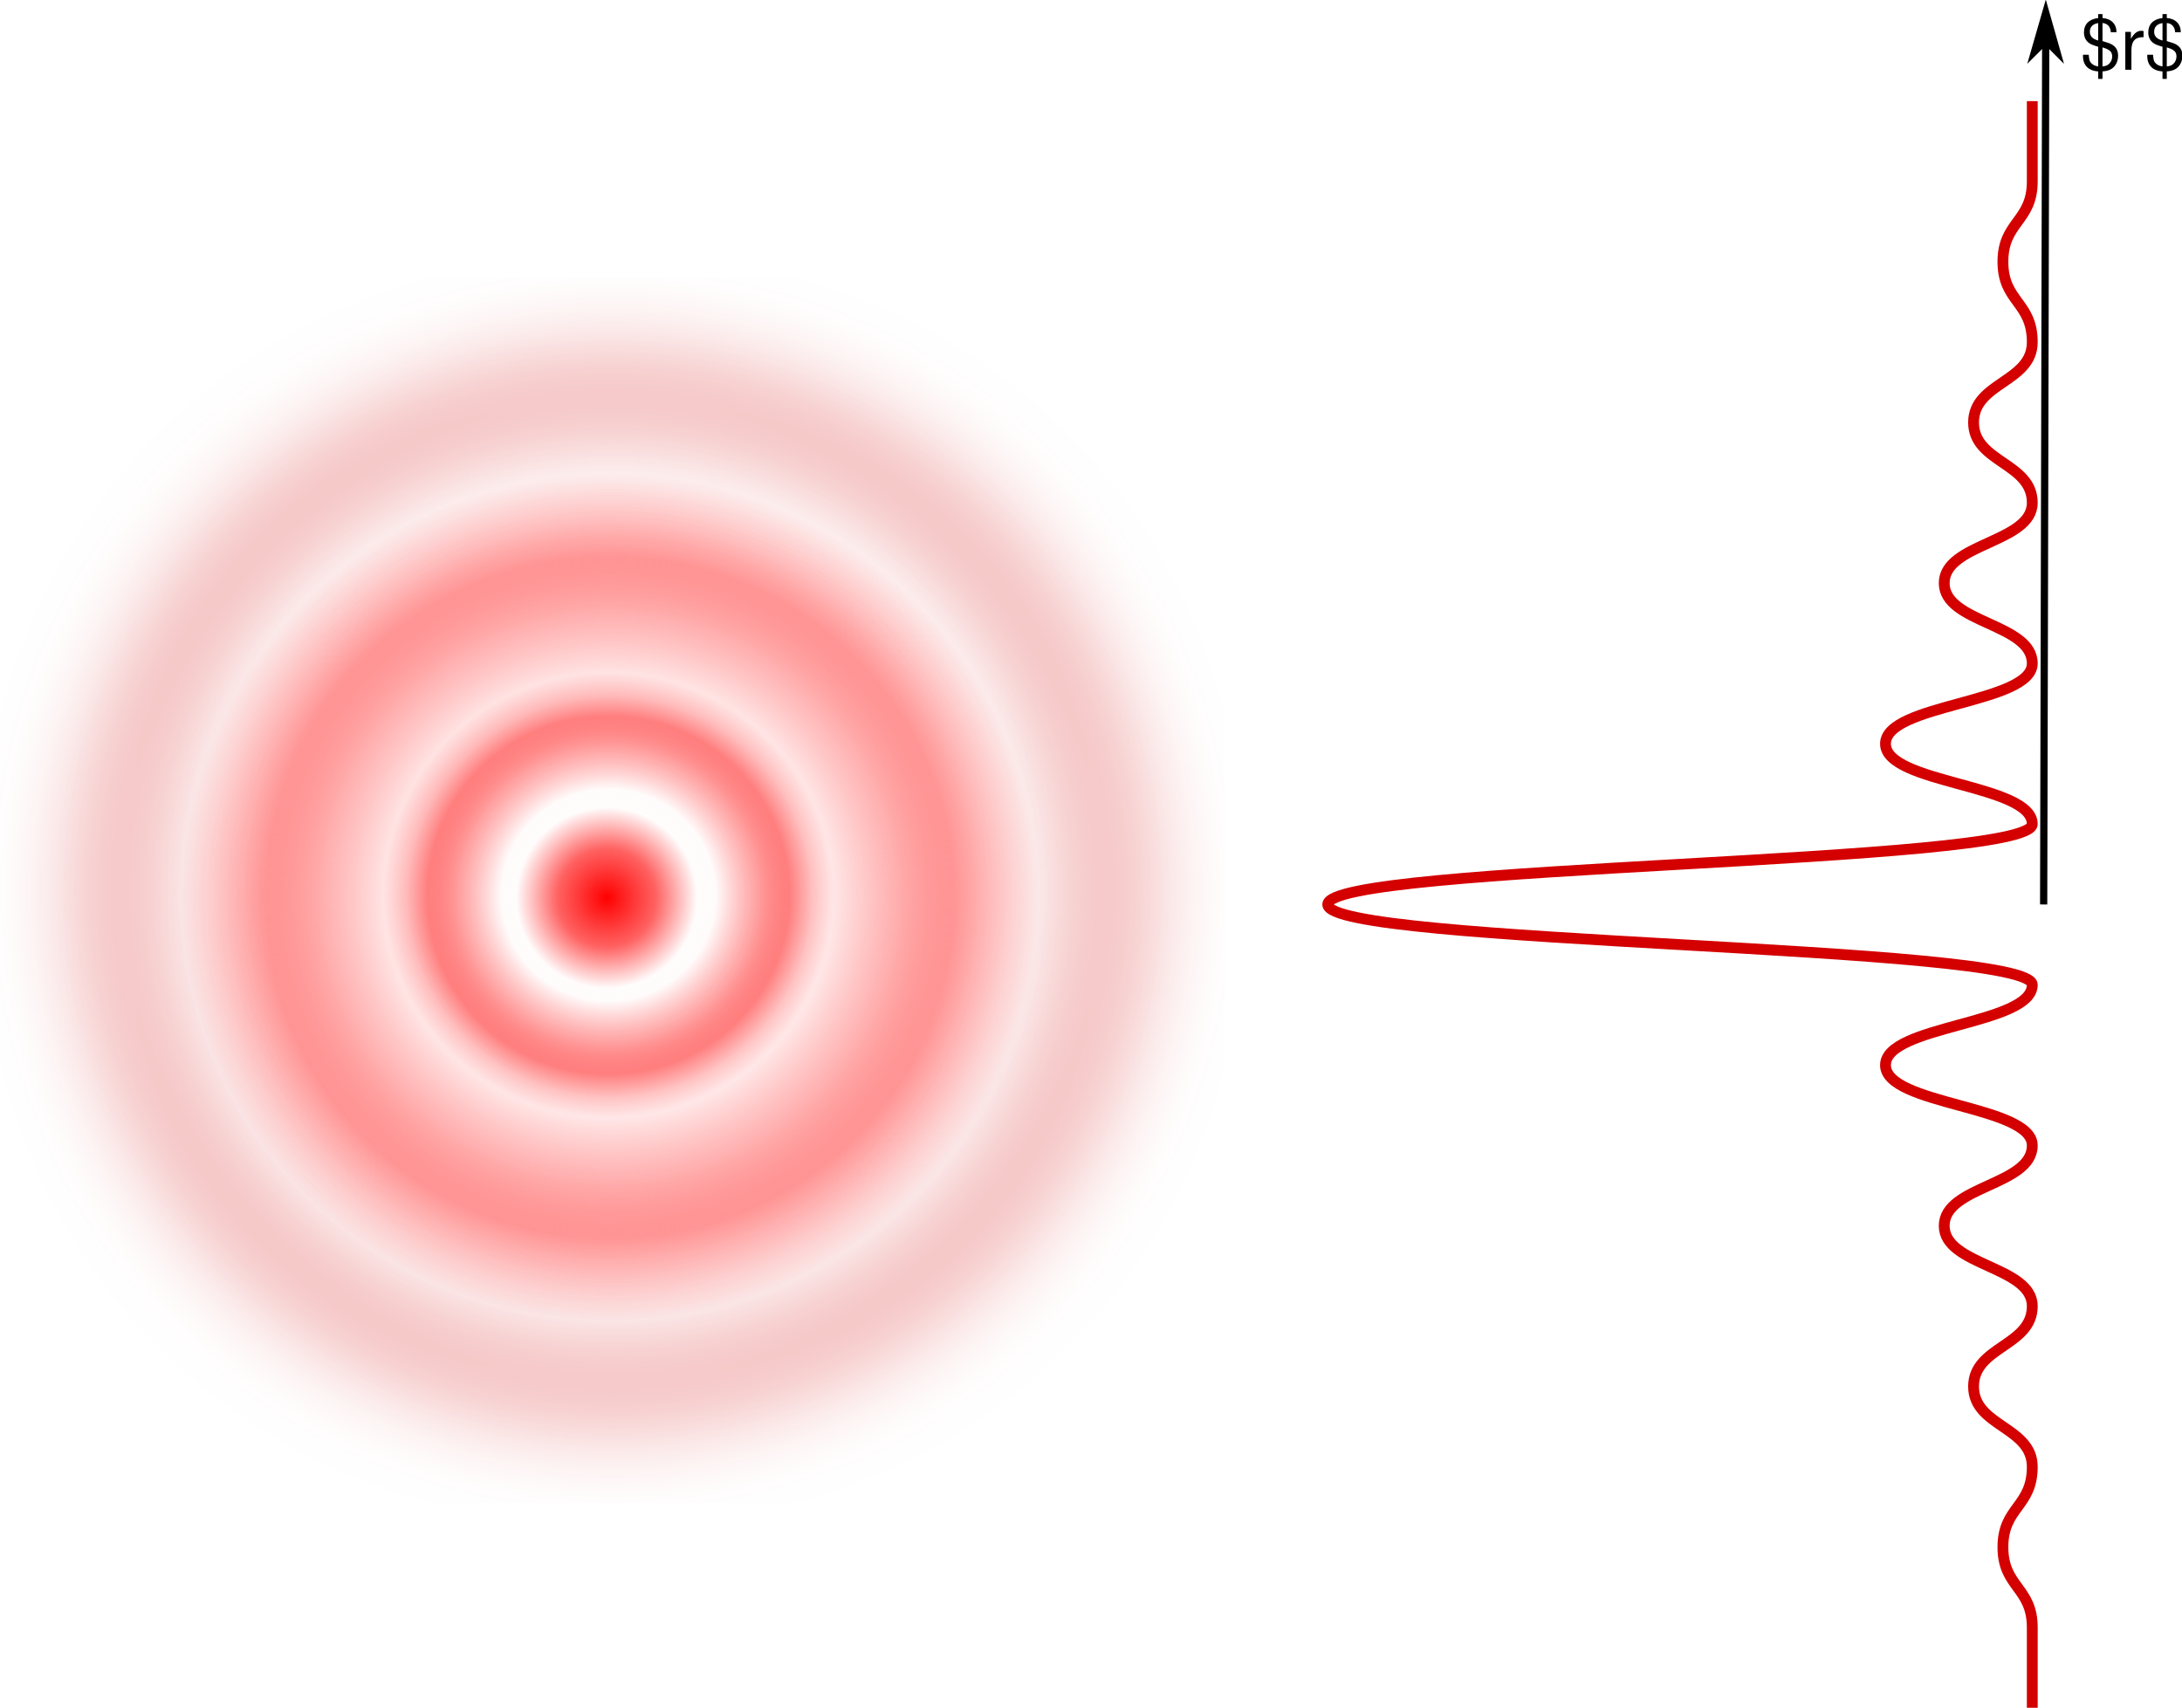
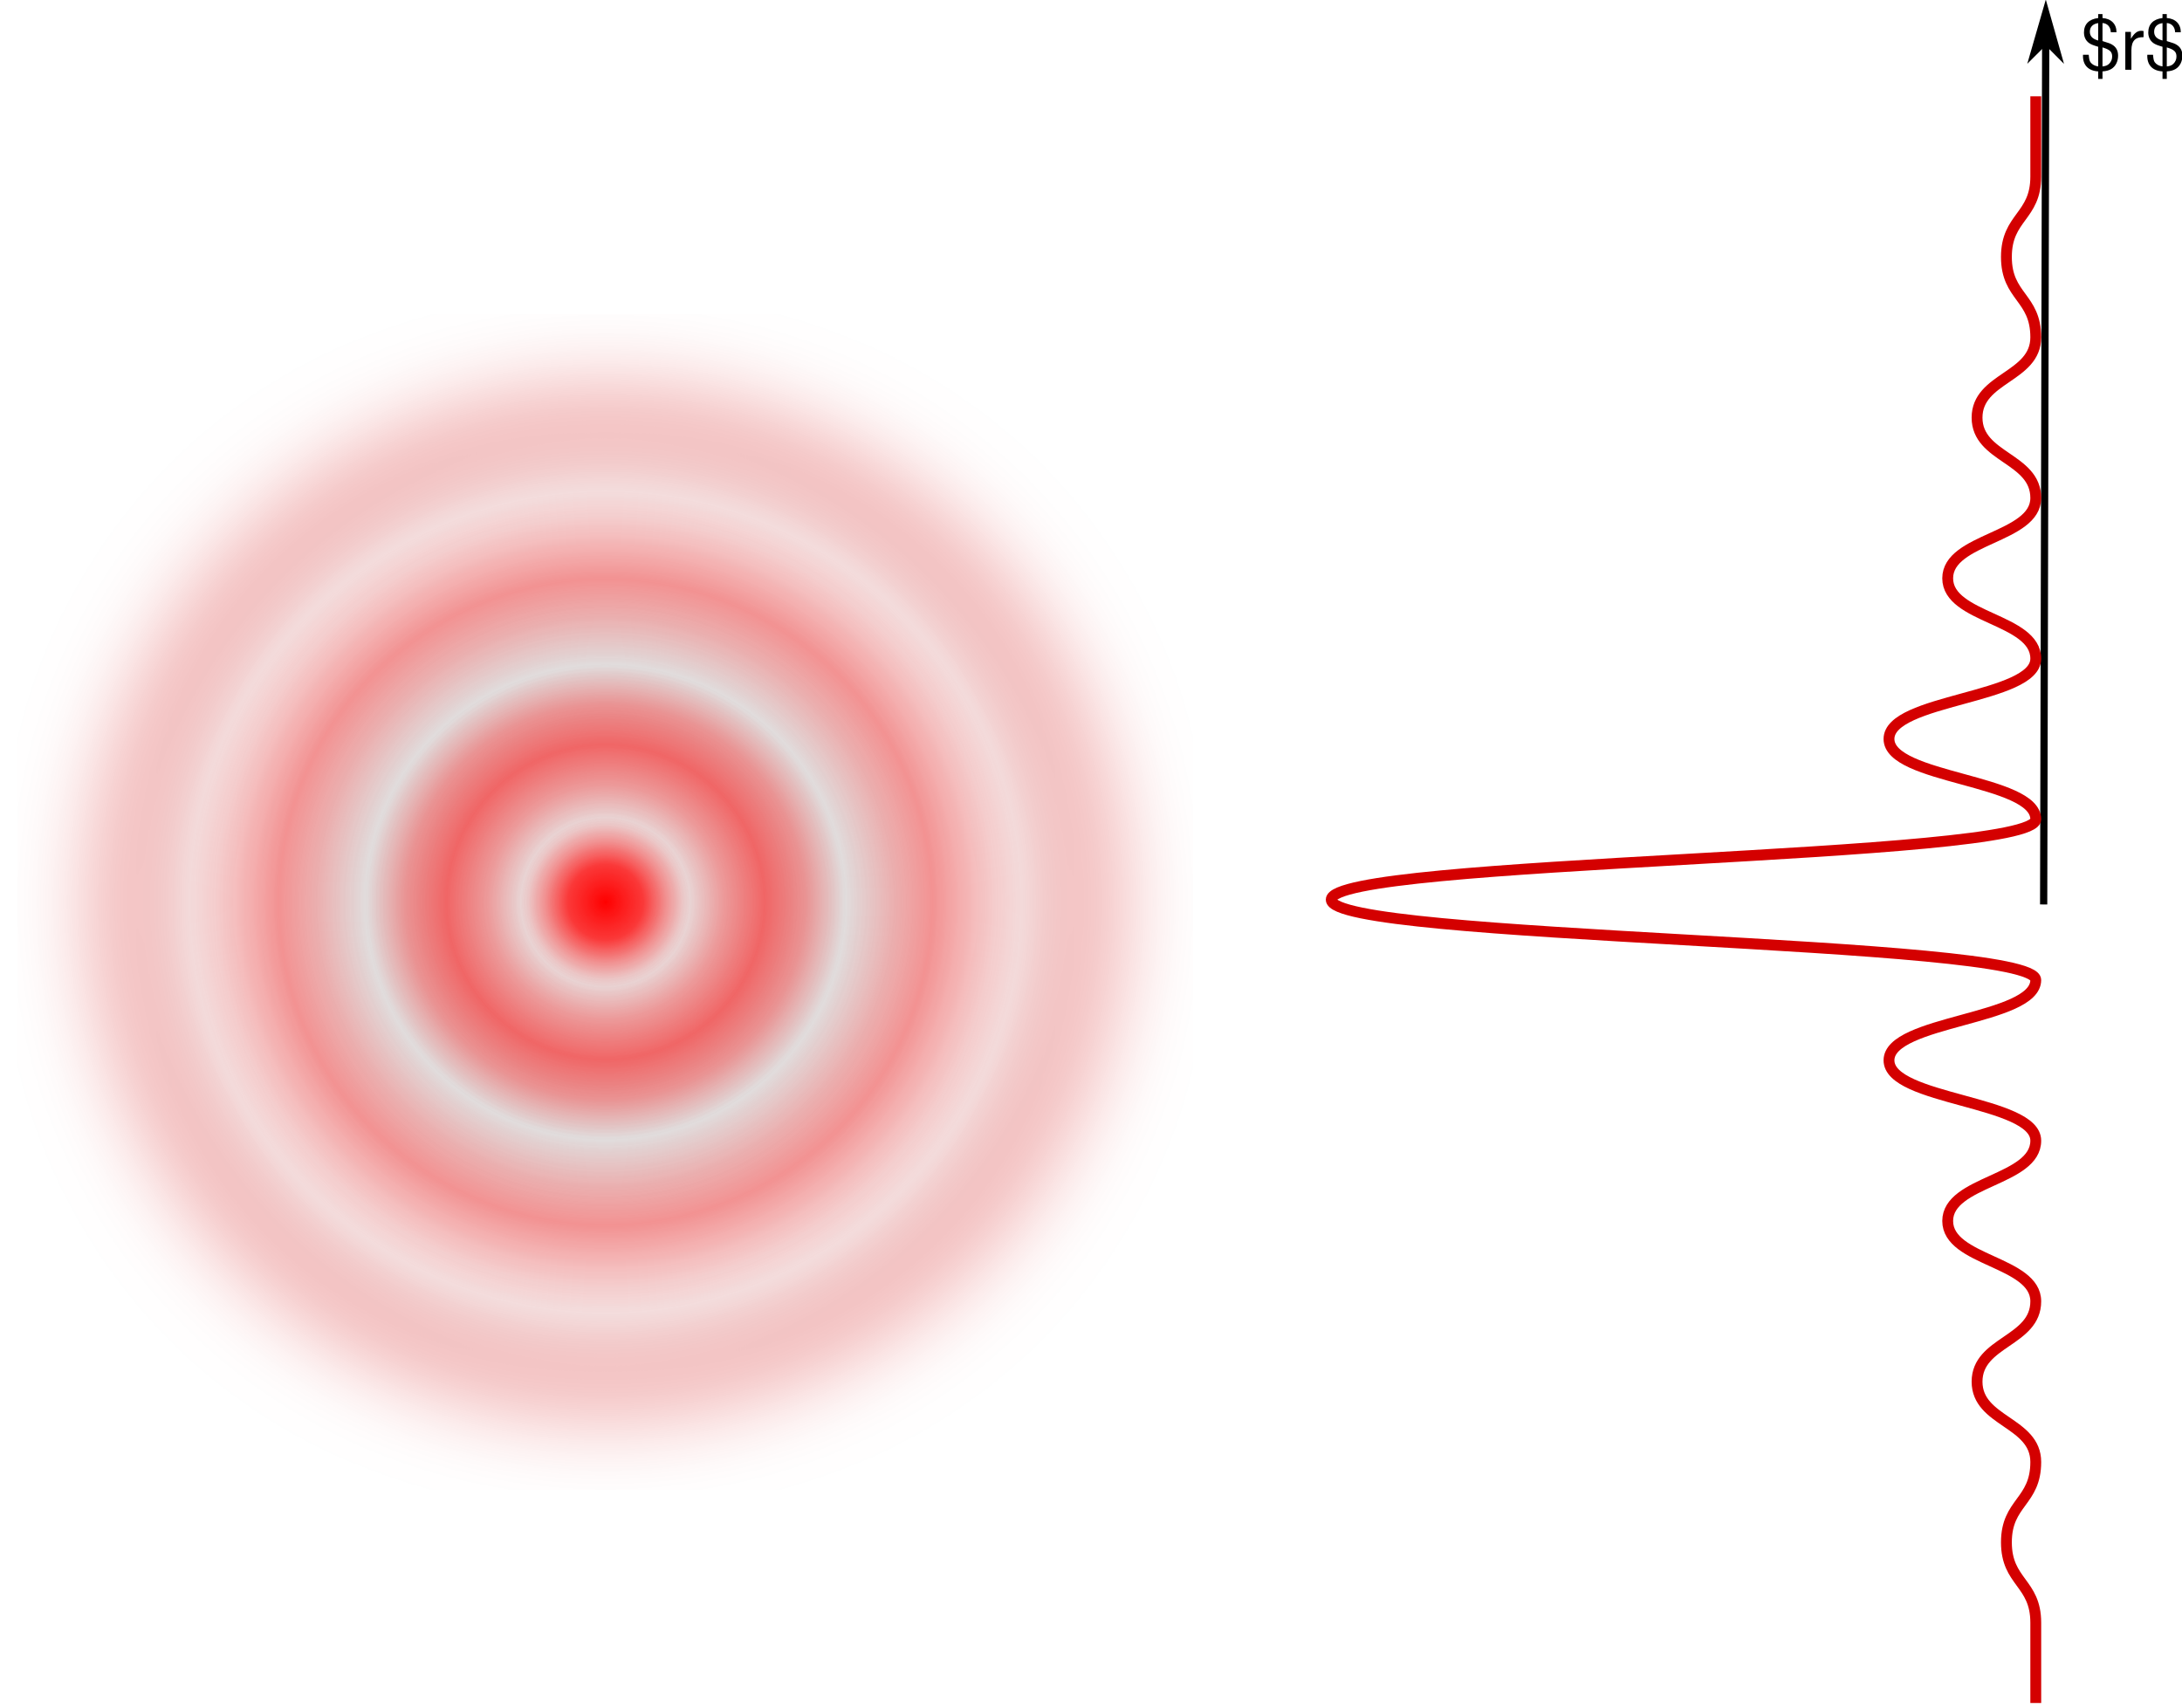
- <svg xmlns="http://www.w3.org/2000/svg" xmlns:xlink="http://www.w3.org/1999/xlink" version="1.1" width="603.451" height="472.325" id="svg2985">
+ <svg xmlns="http://www.w3.org/2000/svg" xmlns:xlink="http://www.w3.org/1999/xlink" version="1.1" width="643.681" height="503.813" id="svg2985" viewBox="0 0 603.451 472.325">
  <defs id="defs2987">
+     <linearGradient id="linearGradient961">
+       <stop style="stop-color:#090000;stop-opacity:0" offset="0" id="stop949" />
+       <stop id="stop951" offset="0.573" style="stop-color:#ff0000;stop-opacity:0.009" />
+       <stop style="stop-color:#ff0000;stop-opacity:0.232" offset="0.692" id="stop953" />
+       <stop id="stop955" offset="0.786" style="stop-color:#ff0000;stop-opacity:0.378" />
+       <stop style="stop-color:#ff0000;stop-opacity:0.236" offset="0.872" id="stop957" />
+       <stop style="stop-color:#ff0000;stop-opacity:0;" offset="1" id="stop959" />
+     </linearGradient>
+     <linearGradient id="Prvi">
+       <stop style="stop-color:#090000;stop-opacity:0" offset="0" id="stop936" />
+       <stop id="stop938" offset="0.325" style="stop-color:#ff0000;stop-opacity:0.137" />
+       <stop style="stop-color:#ff0000;stop-opacity:0.382" offset="0.493" id="stop940" />
+       <stop id="stop942" offset="0.661" style="stop-color:#ff0000;stop-opacity:0.541" />
+       <stop style="stop-color:#ff0000;stop-opacity:0.378" offset="0.83" id="stop944" />
+       <stop style="stop-color:#ff0000;stop-opacity:0;" offset="1" id="stop946" />
+     </linearGradient>
+     <linearGradient id="linearGradient912">
+       <stop style="stop-color:#ffffff;stop-opacity:1;" offset="0" id="stop900" />
+       <stop id="stop902" offset="0.573" style="stop-color:#fffbfb;stop-opacity:0.875;" />
+       <stop id="stop904" offset="0.662" style="stop-color:#ff7f7f;stop-opacity:0.749;" />
+       <stop id="stop906" offset="0.782" style="stop-color:#ff0000;stop-opacity:0.318" />
+       <stop style="stop-color:#ff0000;stop-opacity:0.247;" offset="0.882" id="stop908" />
+       <stop style="stop-color:#ff0000;stop-opacity:0;" offset="1" id="stop910" />
+     </linearGradient>
+     <linearGradient id="Tretji">
+       <stop style="stop-color:#ffffff;stop-opacity:1;" offset="0" id="stop885" />
+       <stop id="stop887" offset="0.693" style="stop-color:#000000;stop-opacity:0" />
+       <stop id="stop889" offset="0.813" style="stop-color:#ff0000;stop-opacity:0.378" />
+       <stop id="stop891" offset="0.937" style="stop-color:#ff0000;stop-opacity:0.129" />
+       <stop style="stop-color:#ff0000;stop-opacity:0;" offset="1" id="stop893" />
+     </linearGradient>
    <marker orient="auto" refY="0" refX="0" id="Arrow1Mend" style="overflow:visible">
-       <path id="path4196" d="M 0,0 5,-5 -12.5,0 5,5 0,0 Z" style="fill:#000000;fill-opacity:1;fill-rule:evenodd;stroke:#000000;stroke-width:1pt;stroke-opacity:1" transform="matrix(-0.4,0,0,-0.4,-4,0)" />
+       <path id="path4196" d="M 0,0 5,-5 -12.5,0 5,5 Z" style="fill:#000000;fill-opacity:1;fill-rule:evenodd;stroke:#000000;stroke-width:1pt;stroke-opacity:1" transform="matrix(-0.4,0,0,-0.4,-4,0)" />
    </marker>
-     <linearGradient id="linearGradient3963">
+     <linearGradient id="center">
      <stop style="stop-color:#ff0000;stop-opacity:1;" offset="0" id="stop3967" />
-       <stop id="stop3971" offset="0.544" style="stop-color:#ff0000;stop-opacity:0.613;" />
+       <stop id="stop3971" offset="0.443" style="stop-color:#ff0000;stop-opacity:0.757" />
+       <stop style="stop-color:#ff0000;stop-opacity:0.376;" offset="0.704" id="stop930" />
      <stop id="stop3969" offset="1" style="stop-color:#ff0000;stop-opacity:0;" />
    </linearGradient>
    <linearGradient id="linearGradient3941">
      <stop style="stop-color:#ffffff;stop-opacity:1;" offset="0" id="stop3943" />
      <stop id="stop3945" offset="0.475" style="stop-color:#fffbfb;stop-opacity:0.875;" />
      <stop id="stop3947" offset="0.667" style="stop-color:#ff9595;stop-opacity:0.749;" />
      <stop id="stop3949" offset="0.803" style="stop-color:#ff2929;stop-opacity:0.498;" />
      <stop style="stop-color:#ff0000;stop-opacity:0;" offset="1" id="stop3951" />
    </linearGradient>
-     <linearGradient id="linearGradient3874">
-       <stop id="stop3876" offset="0" style="stop-color:#ffffff;stop-opacity:1;" />
-       <stop style="stop-color:#fffbfb;stop-opacity:0.875;" offset="0.475" id="stop3884" />
-       <stop style="stop-color:#ff7f7f;stop-opacity:0.749;" offset="0.667" id="stop3882" />
-       <stop style="stop-color:#ff0000;stop-opacity:0.498;" offset="0.803" id="stop3878" />
+     <linearGradient id="Drugi">
+       <stop id="stop3876" offset="0" style="stop-color:#090000;stop-opacity:0" />
+       <stop style="stop-color:#ff0000;stop-opacity:0.034" offset="0.325" id="stop3884" />
+       <stop id="stop934" offset="0.493" style="stop-color:#ff0000;stop-opacity:0.322" />
+       <stop style="stop-color:#ff0000;stop-opacity:0.541" offset="0.661" id="stop3878" />
+       <stop id="stop896" offset="0.83" style="stop-color:#ff0000;stop-opacity:0.335" />
      <stop id="stop3880" offset="1" style="stop-color:#ff0000;stop-opacity:0;" />
    </linearGradient>
    <linearGradient id="linearGradient3844">
      <stop style="stop-color:#ffffff;stop-opacity:1;" offset="0" id="stop3846" />
      <stop id="stop3872" offset="0.5" style="stop-color:#ff0000;stop-opacity:0.498;" />
      <stop style="stop-color:#ff0000;stop-opacity:0;" offset="1" id="stop3848" />
    </linearGradient>
    <filter x="-0.18" y="-0.18" width="1.36" height="1.36" id="filter4039" style="color-interpolation-filters:sRGB">
      <feGaussianBlur id="feGaussianBlur4041" stdDeviation="12" />
    </filter>
    <filter x="-0.12" y="-0.12" width="1.24" height="1.24" id="filter4067" style="color-interpolation-filters:sRGB">
      <feGaussianBlur id="feGaussianBlur4069" stdDeviation="8" />
    </filter>
    <filter x="-0.12" y="-0.12" width="1.24" height="1.24" id="filter4089" style="color-interpolation-filters:sRGB">
      <feGaussianBlur id="feGaussianBlur4091" stdDeviation="8" />
    </filter>
    <filter x="-0.294" y="-0.294" width="1.589" height="1.589" id="filter4107" style="color-interpolation-filters:sRGB">
      <feGaussianBlur id="feGaussianBlur4109" stdDeviation="19.623" />
    </filter>
    <filter id="filter4598" style="color-interpolation-filters:sRGB">
      <feGaussianBlur id="feGaussianBlur4600" stdDeviation="4" />
    </filter>
    <filter x="-0.12" y="-0.12" width="1.24" height="1.24" id="filter4067-1" style="color-interpolation-filters:sRGB">
      <feGaussianBlur id="feGaussianBlur4069-3" stdDeviation="8" />
    </filter>
    <radialGradient xlink:href="#linearGradient3844" id="radialGradient3852" cx="2160" cy="572.362" fx="2160" fy="572.362" r="95.67" gradientTransform="matrix(3.218819,-0.0662779,0.0480672,2.401439,-4820.162,-658.9703)" gradientUnits="userSpaceOnUse" />
-     <radialGradient xlink:href="#linearGradient3874" id="radialGradient3870" cx="-105" cy="329.365" fx="-105" fy="329.365" r="75" gradientUnits="userSpaceOnUse" gradientTransform="matrix(0.8212028,0,0,0.8305071,-161.3517,-105.268)" />
    <radialGradient xlink:href="#linearGradient3874-6" id="radialGradient3870-5" cx="-105" cy="329.365" fx="-105" fy="329.365" r="75" gradientUnits="userSpaceOnUse" />
    <linearGradient id="linearGradient3874-6">
      <stop id="stop3876-3" offset="0" style="stop-color:#ffffff;stop-opacity:1;" />
      <stop style="stop-color:#fffbfb;stop-opacity:0.875;" offset="0.475" id="stop3884-3" />
      <stop style="stop-color:#ff7f7f;stop-opacity:0.749;" offset="0.667" id="stop3882-7" />
      <stop style="stop-color:#ff0000;stop-opacity:0.498;" offset="0.803" id="stop3878-4" />
      <stop id="stop3880-5" offset="1" style="stop-color:#ff0000;stop-opacity:0;" />
    </linearGradient>
-     <radialGradient r="75" fy="329.365" fx="-105" cy="329.365" cx="-105" gradientUnits="userSpaceOnUse" id="radialGradient3904" xlink:href="#linearGradient3941" gradientTransform="matrix(1.561322,0,0,1.579012,-84.18185,-351.3907)" />
-     <radialGradient xlink:href="#linearGradient3963" id="radialGradient3961" cx="615" cy="219.365" fx="615" fy="219.365" r="25" gradientUnits="userSpaceOnUse" gradientTransform="translate(-447.2016,28.95629)" />
+     <radialGradient xlink:href="#linearGradient961" id="radialGradient898" gradientUnits="userSpaceOnUse" gradientTransform="matrix(1.5163,0,0,1.53348,-90.28739,-337.6062)" cx="-105" cy="329.365" fx="-105" fy="329.365" r="75" />
+     <radialGradient xlink:href="#Tretji" id="radialGradient926" cx="2160" cy="572.362" fx="2160" fy="572.362" r="99.2" gradientUnits="userSpaceOnUse" />
+     <radialGradient xlink:href="#center" id="radialGradient928" gradientUnits="userSpaceOnUse" gradientTransform="matrix(0.9406775,0,0,0.9406775,-411.0487,43.14755)" cx="615" cy="219.365" fx="615" fy="219.365" r="25" />
+     <radialGradient xlink:href="#Drugi" id="radialGradient932" gradientUnits="userSpaceOnUse" gradientTransform="matrix(1,0,0,1.01133,-1.7615374e-6,-1.897409)" cx="-249.499" cy="167.468" fx="-249.499" fy="167.468" r="65.761" />
  </defs>
-   <path style="fill:none;stroke:#d40000;stroke-width:3;stroke-linecap:butt;stroke-linejoin:miter;stroke-miterlimit:4;stroke-dasharray:none;stroke-opacity:1" id="path3879" d="m 562.043,472.325 c 0,-3.703 0,-11.109 0,-22.218 0,-11.109 -8.119,-11.109 -8.119,-22.218 0,-11.109 8.119,-11.109 8.119,-22.218 0,-11.109 -16.237,-11.109 -16.237,-22.218 0,-11.109 16.237,-11.109 16.237,-22.218 0,-11.109 -24.356,-11.109 -24.356,-22.218 0,-11.109 24.356,-11.109 24.356,-22.218 0,-11.109 -40.593,-11.109 -40.593,-22.218 0,-11.109 40.593,-11.109 40.593,-22.218 0,-11.109 -194.848,-11.109 -194.848,-22.218 0,-11.109 194.848,-11.109 194.848,-22.218 0,-11.109 -40.593,-11.109 -40.593,-22.218 0,-11.109 40.593,-11.109 40.593,-22.218 0,-11.109 -24.356,-11.109 -24.356,-22.218 0,-11.109 24.356,-11.109 24.356,-22.218 0,-11.109 -16.237,-11.109 -16.237,-22.218 0,-11.109 16.237,-11.109 16.237,-22.218 0,-11.109 -8.119,-11.109 -8.119,-22.218 0,-11.109 8.119,-11.109 8.119,-22.218 0,-11.109 0,-18.515 0,-22.218" />
-   <path d="m 2240,572.362 a 80,80 0 1 1 -160,0 80,80 0 1 1 160,0 z" transform="matrix(1.708039,0,0,1.708039,-3519.926,-731.4202)" id="path4071" style="opacity:0.538;fill:none;stroke:#d40000;stroke-width:8;stroke-linecap:butt;stroke-miterlimit:4;stroke-dasharray:none;stroke-dashoffset:0;stroke-opacity:1;filter:url(#filter4089)" />
-   <ellipse style="fill:url(#radialGradient3904);fill-opacity:1;stroke:none" id="path3854-1" transform="matrix(0,-1,1,0,0,0)" cx="-248.121" cy="168.68" rx="117.099" ry="118.426" />
-   <ellipse style="fill:url(#radialGradient3870);fill-opacity:1;stroke:none" id="path3854" transform="matrix(0,-1,1,0,0,0)" cx="-247.578" cy="168.272" rx="61.59" ry="62.288" />
-   <circle style="fill:url(#radialGradient3961);fill-opacity:1;stroke:none" id="path3953" cx="167.798" cy="248.321" r="25" />
+   <path d="m 2240,572.362 a 80,80 0 1 1 -160,0 80,80 0 1 1 160,0 z" transform="matrix(1.63796,0,0,1.63796,-3370.525,-688.0072)" id="path4071" style="opacity:0.538;fill:url(#radialGradient926);stroke:#d40000;stroke-width:8;stroke-linecap:butt;stroke-miterlimit:4;stroke-dasharray:none;stroke-dashoffset:0;stroke-opacity:1;filter:url(#filter4089);fill-opacity:1" />
+   <ellipse style="fill:url(#radialGradient898);fill-opacity:1;stroke:none;stroke-width:0.971" id="path3854-1" transform="rotate(-90)" cx="-249.499" cy="167.468" rx="113.723" ry="115.011" />
+   <ellipse style="fill:url(#radialGradient932);fill-opacity:1;stroke:none;stroke-width:1.068" id="path3854" transform="rotate(-90)" cx="-249.499" cy="167.468" rx="65.761" ry="66.506" />
+   <circle style="fill:url(#radialGradient928);fill-opacity:1;stroke:none;stroke-width:0.941" id="path3953" cx="167.468" cy="249.499" r="23.517" />
  <path style="fill:none;fill-rule:evenodd;stroke:#000000;stroke-width:2;stroke-linecap:butt;stroke-linejoin:miter;stroke-miterlimit:4;stroke-dasharray:none;stroke-opacity:1;marker-end:url(#Arrow1Mend)" d="M 565.191,250.144 565.775,3.82" id="path3381" />
-   <text xml:space="preserve" style="font-style:normal;font-variant:normal;font-weight:normal;font-stretch:normal;font-size:40px;line-height:125%;font-family:msbm10;-inkscape-font-specification:msbm10;letter-spacing:0px;word-spacing:0px;fill:#000000;fill-opacity:1;stroke:none;stroke-width:1px;stroke-linecap:butt;stroke-linejoin:miter;stroke-opacity:1" x="575.278" y="19.293" id="text5777">
-     <tspan id="tspan5779" x="575.278" y="19.293" style="font-style:normal;font-variant:normal;font-weight:normal;font-stretch:normal;font-size:20px;font-family:'Nimbus Sans L';-inkscape-font-specification:'Nimbus Sans L'">$r$</tspan>
+   <text xml:space="preserve" style="font-style:normal;font-variant:normal;font-weight:normal;font-stretch:normal;line-height:0%;font-family:msbm10;-inkscape-font-specification:msbm10;letter-spacing:0px;word-spacing:0px;fill:#000000;fill-opacity:1;stroke:none;stroke-width:1px;stroke-linecap:butt;stroke-linejoin:miter;stroke-opacity:1" x="575.278" y="19.293" id="text5777">
+     <tspan id="tspan5779" x="575.278" y="19.293" style="font-style:normal;font-variant:normal;font-weight:normal;font-stretch:normal;font-size:20px;line-height:1.25;font-family:'Nimbus Sans L';-inkscape-font-specification:'Nimbus Sans L'">$r$</tspan>
  </text>
+   <path style="fill:none;stroke:#d40000;stroke-width:3;stroke-linecap:butt;stroke-linejoin:miter;stroke-miterlimit:4;stroke-dasharray:none;stroke-opacity:1" id="path3879-3" d="m 563.009,470.994 c 0,-3.703 0,-11.109 0,-22.218 0,-11.109 -8.119,-11.109 -8.119,-22.218 0,-11.109 8.119,-11.109 8.119,-22.218 0,-11.109 -16.237,-11.109 -16.237,-22.218 0,-11.109 16.237,-11.109 16.237,-22.218 0,-11.109 -24.356,-11.109 -24.356,-22.218 0,-11.109 24.356,-11.109 24.356,-22.218 0,-11.109 -40.593,-11.109 -40.593,-22.218 0,-11.109 40.593,-11.109 40.593,-22.218 0,-11.109 -194.848,-11.109 -194.848,-22.218 0,-11.109 194.848,-11.109 194.848,-22.218 0,-11.109 -40.593,-11.109 -40.593,-22.218 0,-11.109 40.593,-11.109 40.593,-22.218 0,-11.109 -24.356,-11.109 -24.356,-22.218 0,-11.109 24.356,-11.109 24.356,-22.218 0,-11.109 -16.237,-11.109 -16.237,-22.218 0,-11.109 16.237,-11.109 16.237,-22.218 0,-11.109 -8.119,-11.109 -8.119,-22.218 0,-11.109 8.119,-11.109 8.119,-22.218 0,-11.109 0,-18.515 0,-22.218" />
</svg>
